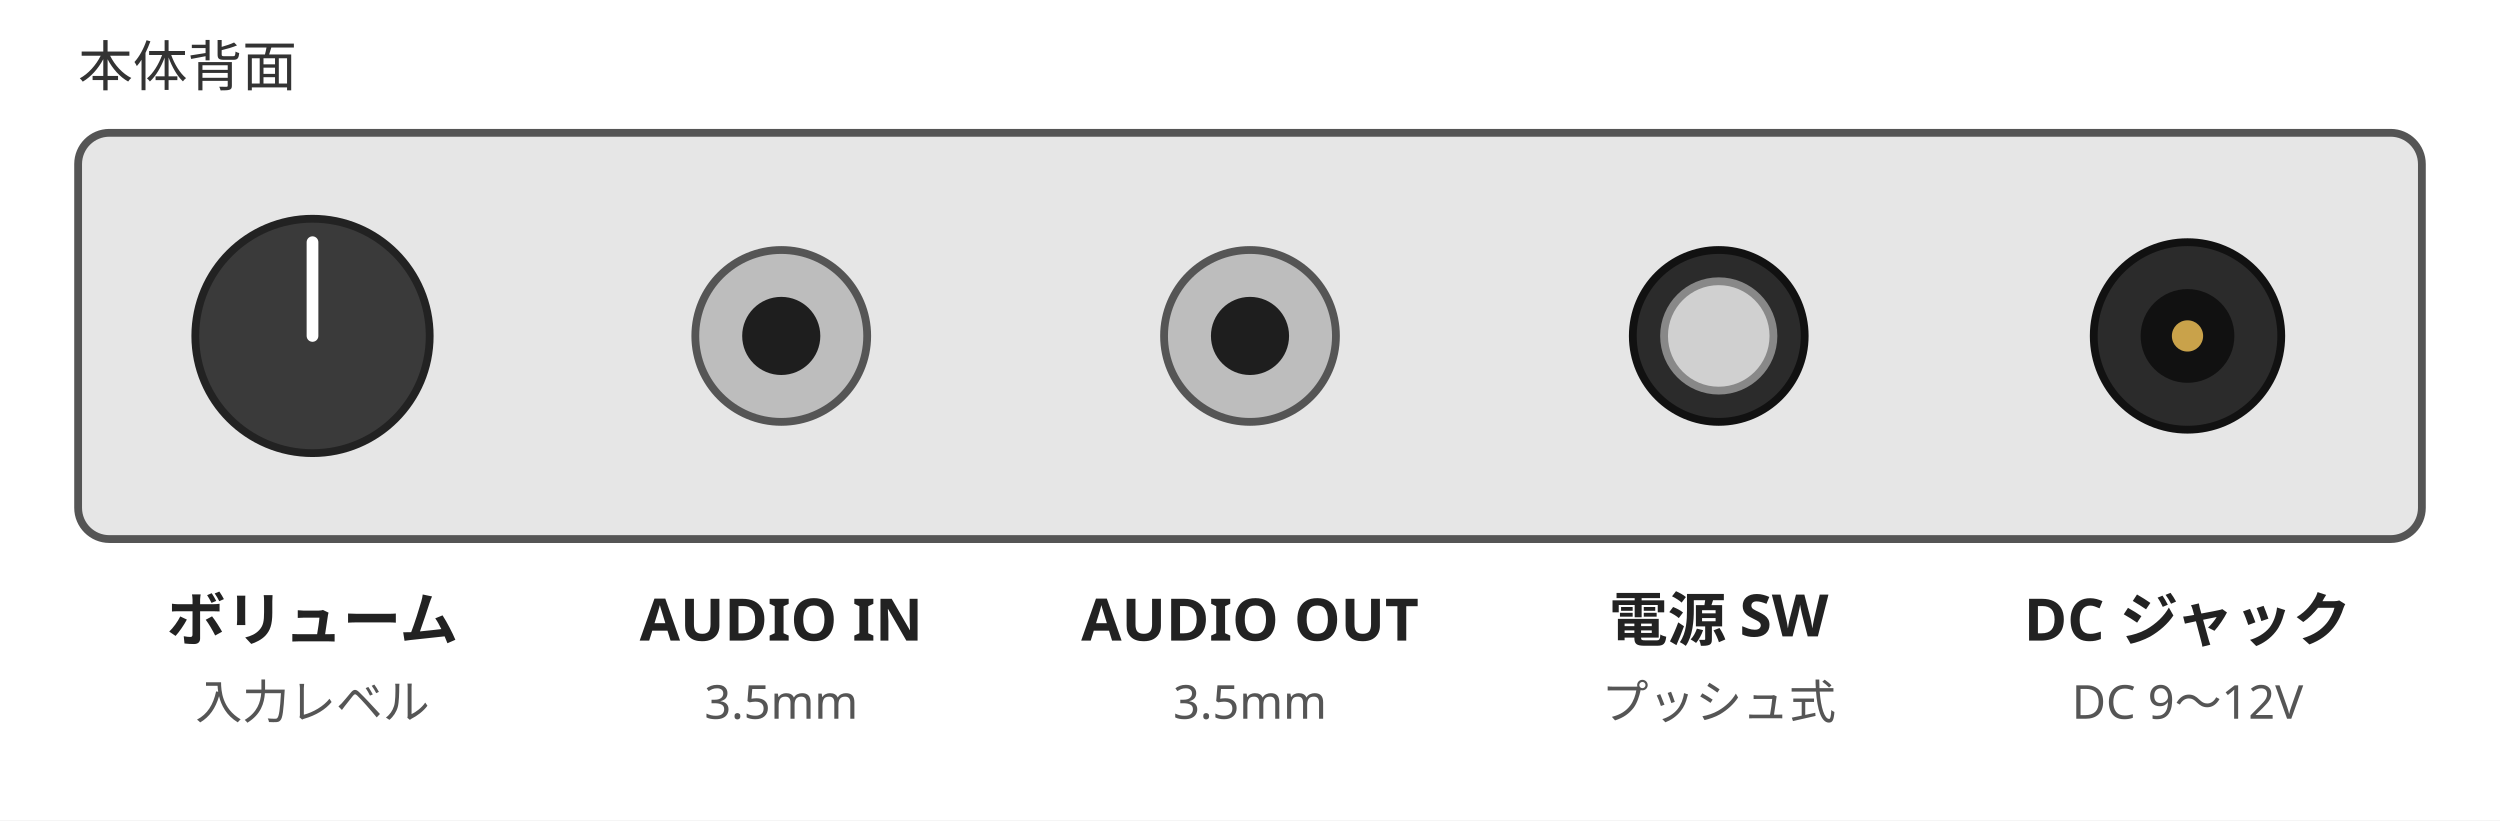
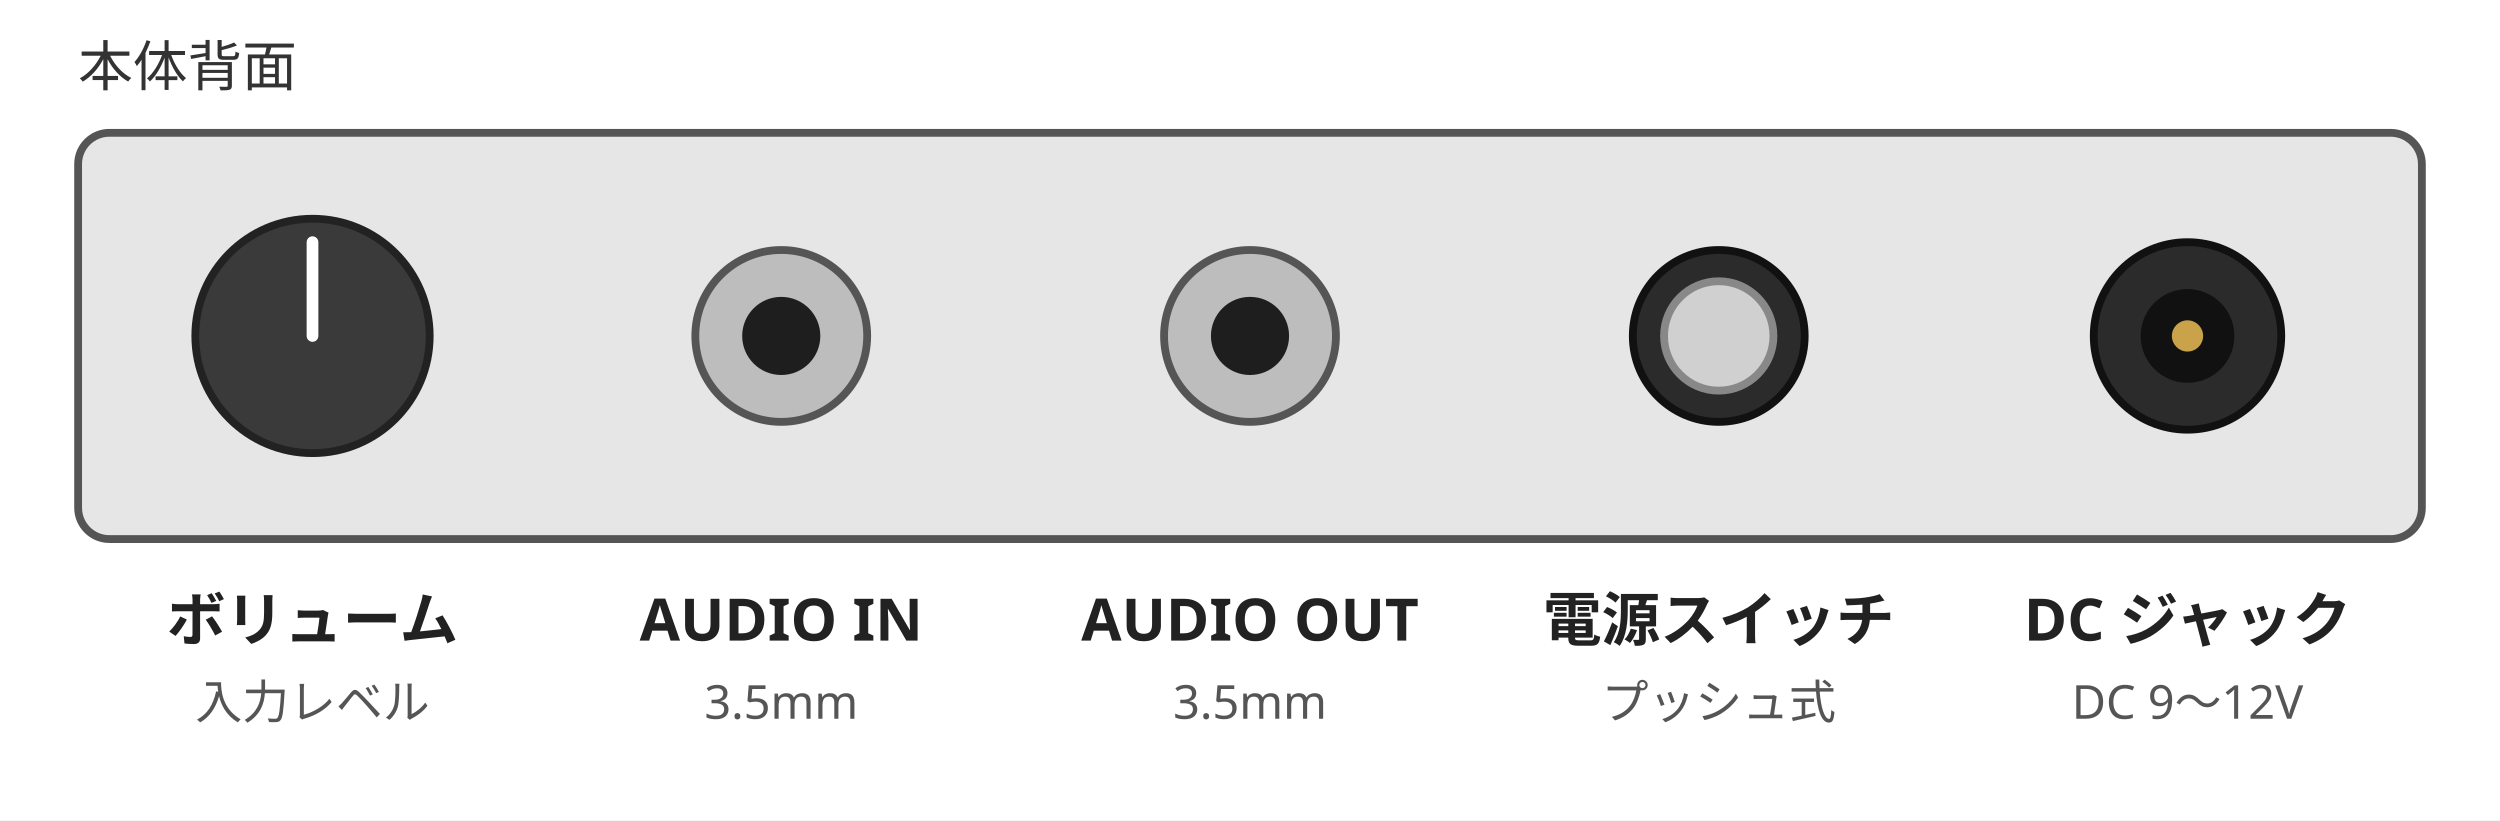
<svg xmlns="http://www.w3.org/2000/svg" width="640" height="210" viewBox="0 0 640 210" font-family="'Hiragino Sans','Yu Gothic','Noto Sans JP',sans-serif">
  <rect x="0" y="0" width="640" height="210" fill="#ffffff" />
  <text x="20" y="22" font-size="14" fill="#333">本体背面</text>
  <rect x="20" y="34" width="600" height="104" rx="8" fill="#e6e6e6" stroke="#555" stroke-width="2" />
  <circle cx="80" cy="86" r="30" fill="#3a3a3a" stroke="#222" stroke-width="2" />
  <line x1="80" y1="86" x2="80" y2="62" stroke="#ffffff" stroke-width="3" stroke-linecap="round" />
  <circle cx="200" cy="86" r="22" fill="#bdbdbd" stroke="#555" stroke-width="2" />
  <circle cx="200" cy="86" r="10" fill="#1e1e1e" />
  <circle cx="320" cy="86" r="22" fill="#bdbdbd" stroke="#555" stroke-width="2" />
  <circle cx="320" cy="86" r="10" fill="#1e1e1e" />
  <circle cx="440" cy="86" r="22" fill="#2b2b2b" stroke="#111" stroke-width="2" />
  <circle cx="440" cy="86" r="14" fill="#d0d0d0" stroke="#888" stroke-width="2" />
  <circle cx="560" cy="86" r="24" fill="#2b2b2b" stroke="#111" stroke-width="2" />
  <circle cx="560" cy="86" r="12" fill="#111" />
  <circle cx="560" cy="86" r="4" fill="#c9a24a" />
  <g font-size="15" fill="#222" text-anchor="middle" font-weight="bold">
    <text x="80" y="164">ボリューム</text>
    <text x="200" y="164">AUDIO IN</text>
    <text x="320" y="164">AUDIO OUT</text>
-     <text x="440" y="164">電源 SW</text>
+     <text x="440" y="164">電源スイッチ</text>
    <text x="560" y="164">DC ジャック</text>
  </g>
  <g font-size="12" fill="#555" text-anchor="middle">
    <text x="80" y="184">入力レベル</text>
    <text x="200" y="184">3.5mm</text>
    <text x="320" y="184">3.5mm</text>
    <text x="440" y="184">プッシュ式</text>
    <text x="560" y="184">DC 9〜12V</text>
  </g>
</svg>
